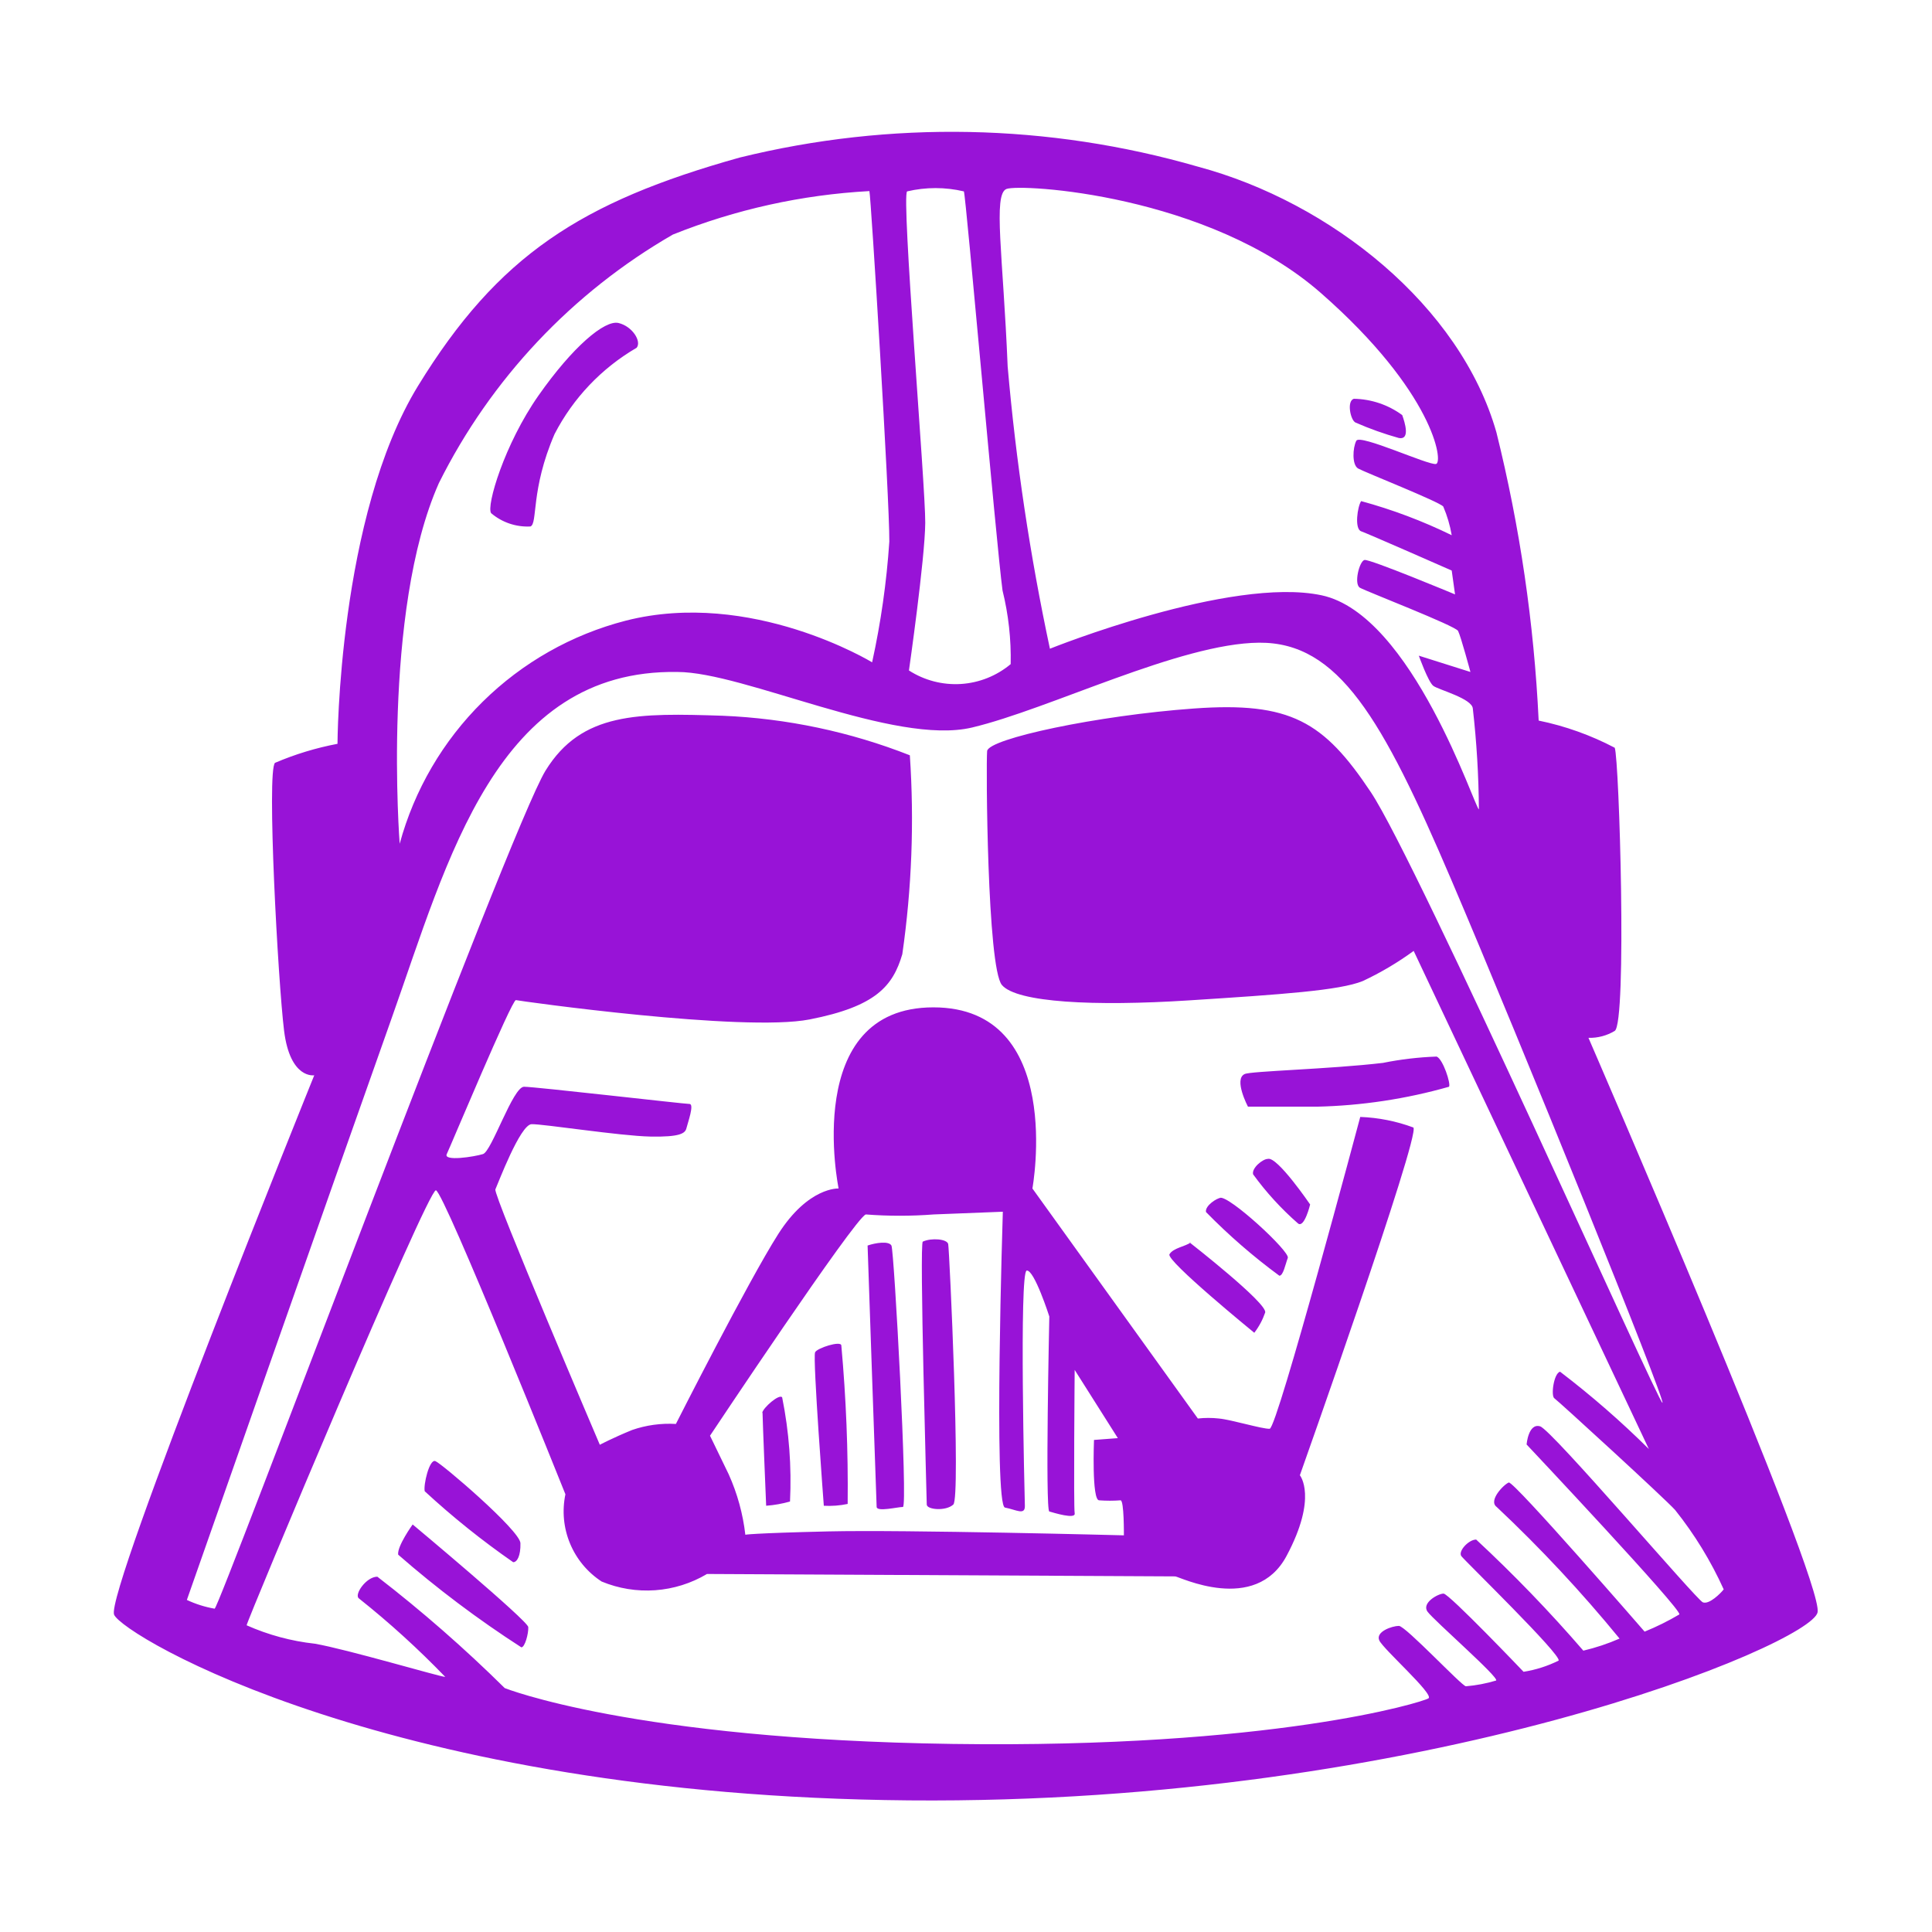
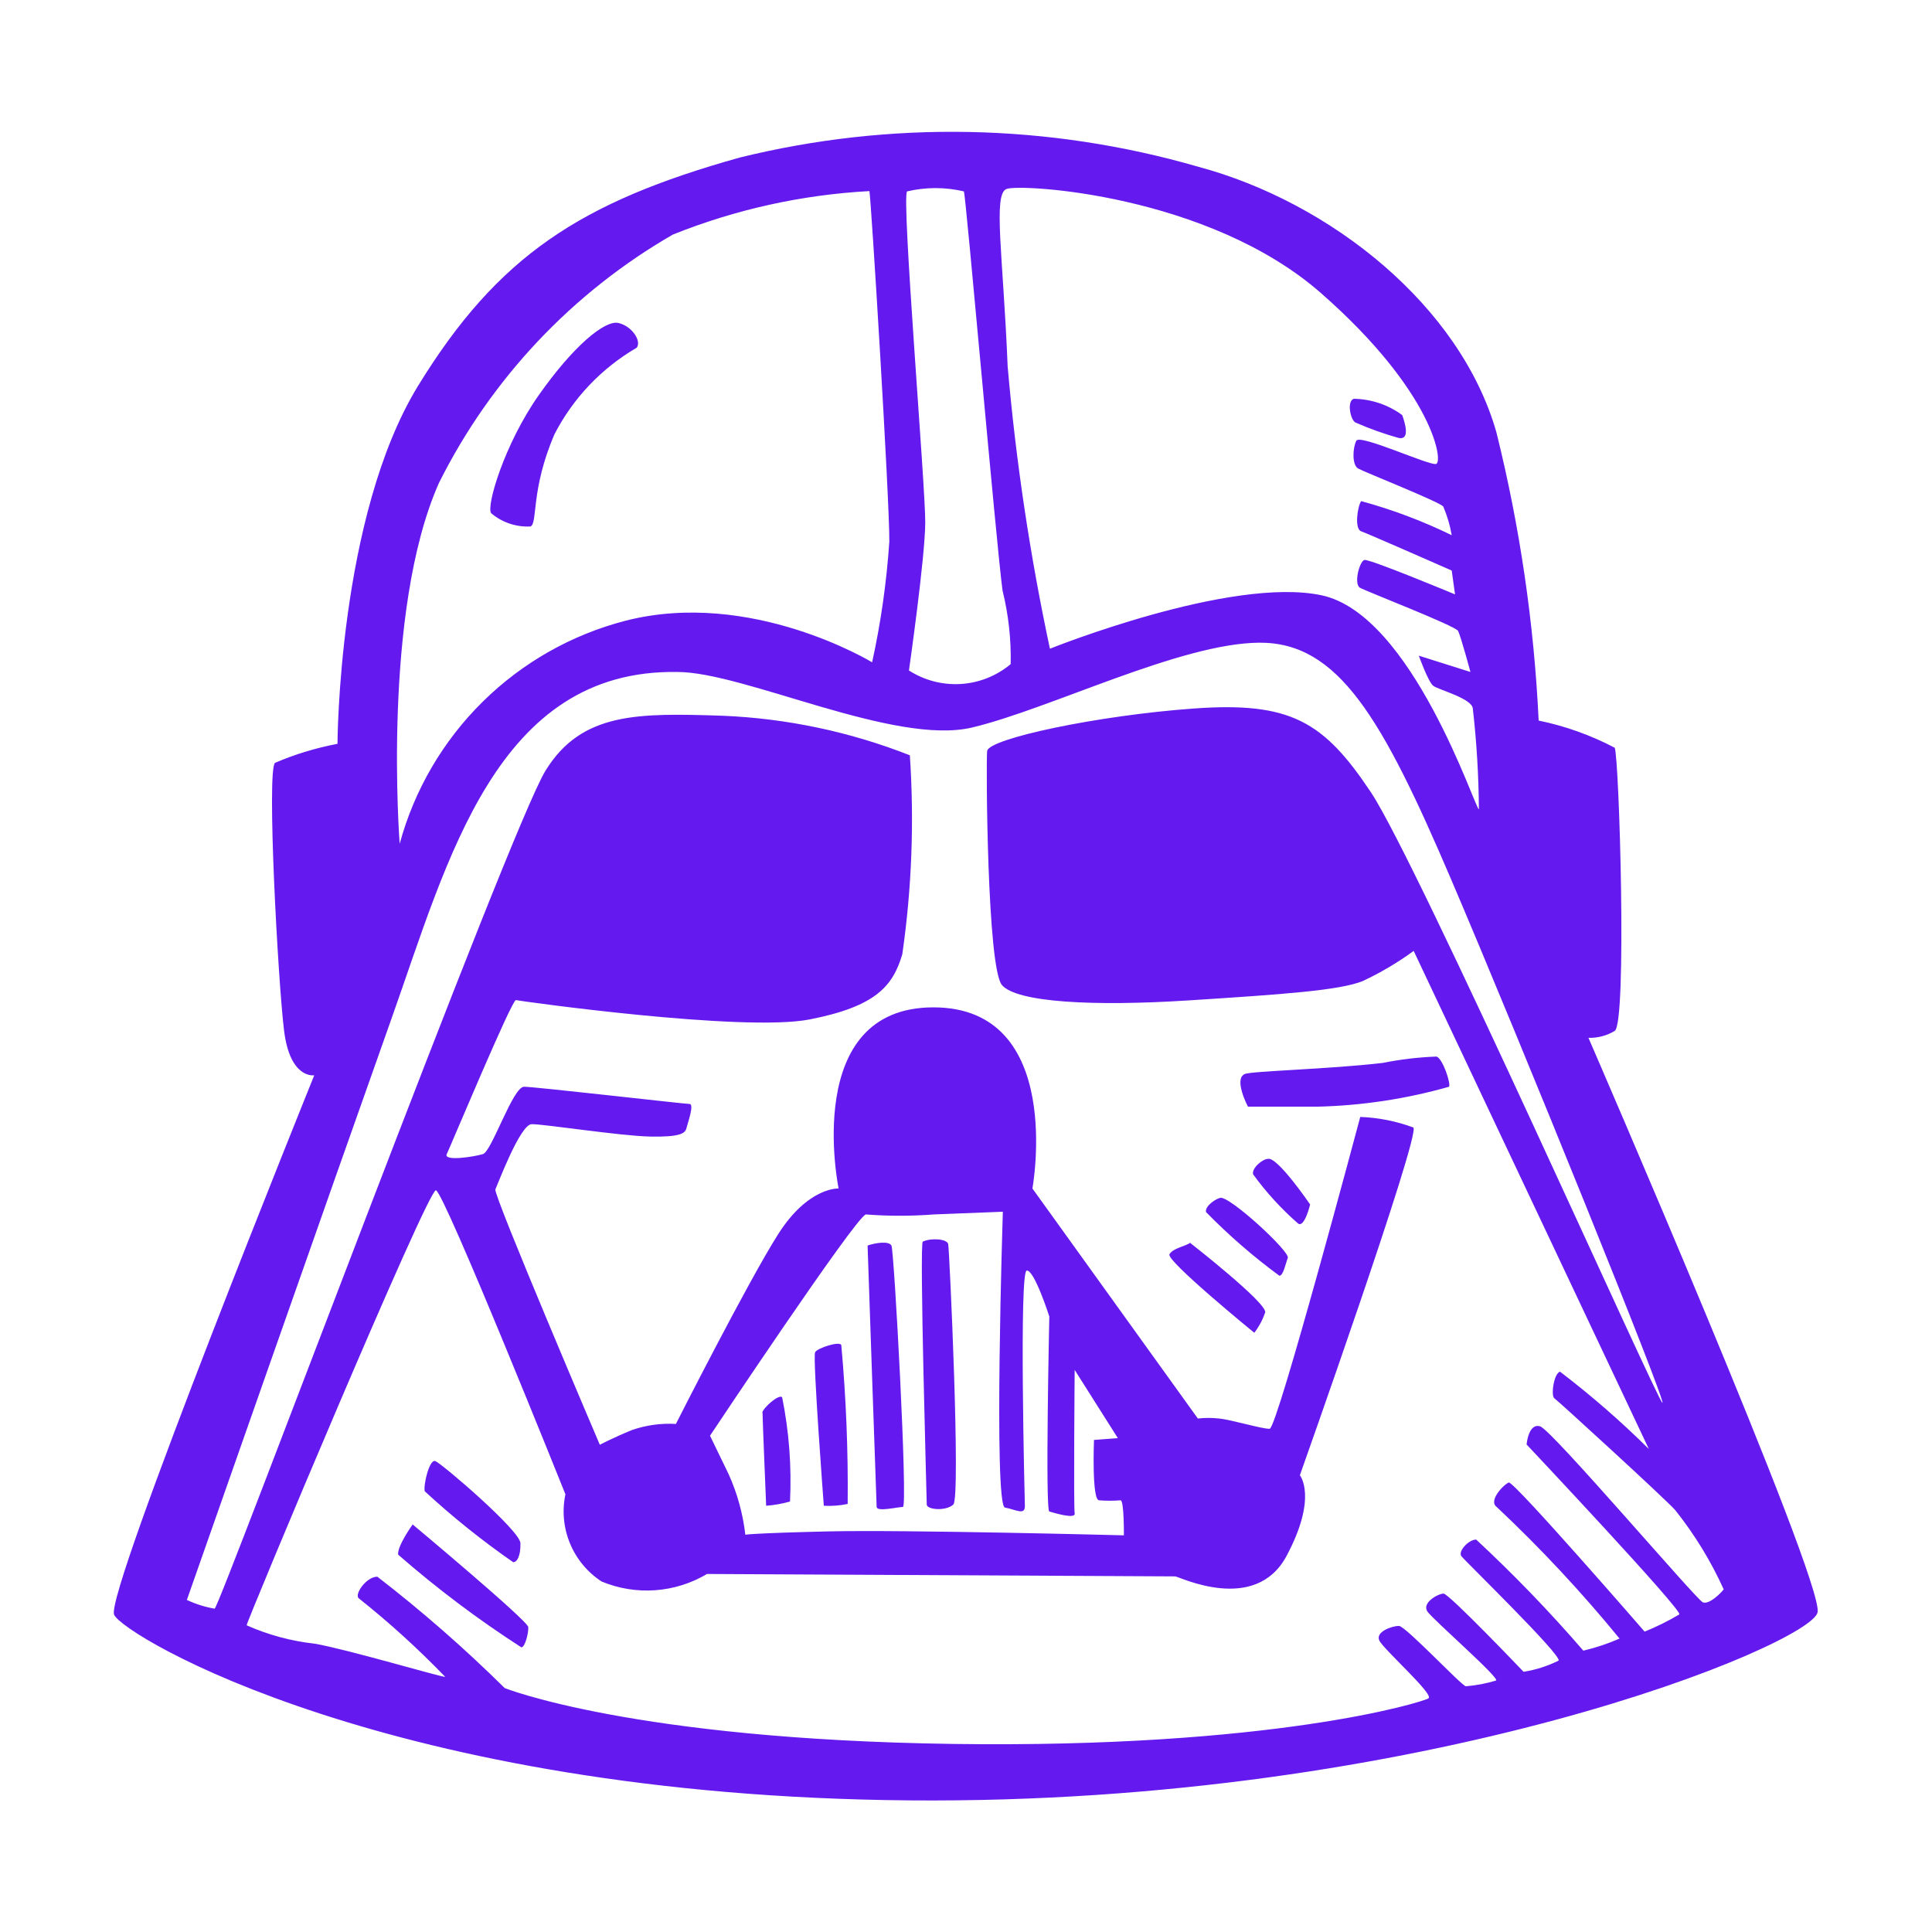
<svg xmlns="http://www.w3.org/2000/svg" width="128" height="128" viewBox="0 0 128 128" fill="none">
-   <path d="M105.24 68.76C105.852 68.776 106.456 68.617 106.98 68.3C107.8 67.78 107.28 50.3 106.98 49.54C105.393 48.706 103.696 48.1 101.94 47.74C101.634 41.297 100.696 34.9 99.14 28.64C96.76 20.28 88.18 13.4 79.36 11.04C69.467 8.183 58.998 7.976 49 10.44C38.5 13.38 33 16.92 27.7 25.56C22.4 34.2 22.36 49.28 22.36 49.28C20.939 49.549 19.55 49.971 18.22 50.54C17.66 51.06 18.42 65.04 18.82 68.28C19.22 71.52 20.82 71.24 20.82 71.24C20.82 71.24 6.94 105.58 7.56 106.98C8.18 108.38 25.86 118.98 60.22 119.28C94.58 119.58 120 108.92 120.42 106.82C120.84 104.72 105.24 68.76 105.24 68.76ZM66.68 12.52C67.6 12.16 80.04 12.86 87.52 19.42C95 25.98 95.64 30.64 95.14 30.74C94.64 30.84 90.1 28.74 89.86 29.2C89.62 29.66 89.56 30.8 89.98 31.04C90.4 31.28 95.36 33.24 95.62 33.56C95.881 34.169 96.069 34.807 96.18 35.46C94.256 34.519 92.247 33.762 90.18 33.2C89.94 33.54 89.72 35.04 90.18 35.2C90.64 35.36 96.18 37.8 96.18 37.8L96.4 39.38C96.4 39.38 90.74 37.02 90.4 37.1C90.06 37.18 89.68 38.7 90.1 38.94C90.52 39.18 96.42 41.46 96.6 41.8C96.78 42.14 97.42 44.52 97.42 44.52L94 43.44C94 43.44 94.62 45.18 94.96 45.44C95.3 45.7 97.56 46.28 97.58 46.96C97.832 49.171 97.965 51.395 97.98 53.62C97.74 53.62 93.58 40.72 87.56 39.44C81.54 38.16 69.56 42.98 69.56 42.98C68.242 36.81 67.307 30.565 66.76 24.28C66.46 16.94 65.78 12.88 66.68 12.52ZM60.1 12.68C61.337 12.389 62.623 12.389 63.86 12.68C64 13 66 36 66.42 39.12C66.814 40.716 66.996 42.357 66.96 44C66.028 44.779 64.871 45.24 63.659 45.316C62.447 45.391 61.242 45.077 60.22 44.42C60.22 44.42 61.28 37.04 61.3 34.64C61.32 32.24 59.7 12.94 60.1 12.68ZM29.08 32C32.518 25.11 37.909 19.385 44.58 15.54C48.733 13.875 53.132 12.902 57.6 12.66C57.7 12.98 58.94 33.12 58.92 35.88C58.74 38.571 58.359 41.245 57.78 43.88C57.78 43.88 49.78 39 41.46 41.12C37.881 42.042 34.61 43.896 31.979 46.492C29.348 49.087 27.45 52.334 26.48 55.9C26.48 55.9 25.28 40.54 29.08 32ZM112.82 106.16C112.4 106 102.82 94.74 102.04 94.5C101.26 94.26 101.14 95.7 101.14 95.7C101.14 95.7 111.5 106.7 111.26 106.96C110.523 107.397 109.754 107.778 108.96 108.1C108.96 108.1 100.28 98.1 99.96 98.22C99.64 98.34 98.58 99.42 99.16 99.84C102.06 102.566 104.779 105.479 107.3 108.56C106.526 108.899 105.723 109.166 104.9 109.36C102.67 106.778 100.3 104.321 97.8 102C97.3 102 96.58 102.78 96.82 103.1C97.06 103.42 103.5 109.68 103.26 110.02C102.529 110.384 101.747 110.633 100.94 110.76C100.94 110.76 96 105.58 95.64 105.58C95.28 105.58 94.16 106.2 94.58 106.78C95 107.36 99.36 111.16 99.12 111.34C98.469 111.536 97.798 111.664 97.12 111.72C96.86 111.72 93.12 107.72 92.68 107.72C92.24 107.72 91.12 108.1 91.38 108.68C91.64 109.26 95.04 112.26 94.64 112.52C94.24 112.78 84.3 115.84 63.12 115.54C41.94 115.24 33.44 111.84 33.44 111.84C30.779 109.211 27.961 106.746 25 104.46C24.26 104.46 23.44 105.66 23.78 105.9C25.799 107.506 27.71 109.243 29.5 111.1C29.18 111.1 22.96 109.26 20.86 108.9C19.299 108.729 17.775 108.318 16.34 107.68C16.34 107.42 28.34 78.78 28.88 78.86C29.42 78.94 37.46 99 37.46 99C37.231 100.093 37.337 101.23 37.766 102.261C38.194 103.293 38.924 104.171 39.86 104.78C40.982 105.246 42.197 105.443 43.409 105.357C44.621 105.27 45.796 104.901 46.84 104.28L77.86 104.44C78.1 104.44 83.16 106.98 85.24 103.08C87.32 99.18 86.12 97.74 86.12 97.74C86.12 97.74 94.12 75.2 93.64 74.7C92.512 74.28 91.323 74.044 90.12 74C90.12 74 84.62 94.64 84.12 94.66C83.62 94.68 81.6 94.06 80.76 93.98C80.295 93.928 79.825 93.928 79.36 93.98L68.4 78.74C68.4 78.74 70.6 66.74 61.84 66.74C53.08 66.74 55.56 78.74 55.56 78.74C55.56 78.74 53.56 78.62 51.56 81.76C49.56 84.9 44.78 94.34 44.78 94.34C43.797 94.283 42.811 94.418 41.88 94.74C40.56 95.28 39.74 95.72 39.74 95.72C39.74 95.72 32.66 79.14 32.82 78.8C32.98 78.46 34.46 74.5 35.22 74.48C35.98 74.46 41.08 75.26 43.08 75.3C45.08 75.34 45.4 75.08 45.48 74.74C45.56 74.4 46.02 73.14 45.68 73.14C45.34 73.14 35.46 72 34.72 72C33.98 72 32.58 76.28 32 76.46C31.42 76.64 29.36 76.96 29.6 76.46C29.84 75.96 33.92 66.2 34.18 66.26C34.44 66.32 49.24 68.4 53.64 67.54C58.04 66.68 59.16 65.32 59.78 63.22C60.408 58.856 60.576 54.439 60.28 50.04C56.321 48.482 52.13 47.597 47.88 47.42C42.3 47.24 38.54 47.16 36.14 51.06C33.74 54.96 14.56 106.48 14.22 106.58C13.584 106.469 12.965 106.274 12.38 106C12.38 106 22.2 78 25.94 67.48C29.68 56.96 32.88 44.32 44.88 44.52C49.3 44.52 59.26 49.42 64.4 48.2C69.54 46.98 78.18 42.62 83.42 42.58C88.66 42.54 91.56 47.54 96.14 58.26C100.72 68.98 110.42 92.94 110.14 92.94C109.86 92.94 93.94 57.16 90.82 52.48C87.7 47.8 85.5 46.48 79.1 46.94C72.7 47.4 65.48 48.94 65.4 49.76C65.32 50.58 65.4 64.1 66.38 65.26C67.36 66.42 72.5 66.68 78.74 66.28C84.98 65.88 88.74 65.62 90.28 65C91.469 64.444 92.601 63.774 93.66 63L109.24 96C107.393 94.168 105.428 92.458 103.36 90.88C102.94 90.98 102.74 92.48 102.98 92.64C103.22 92.8 110.32 99.3 110.98 100.04C112.268 101.653 113.349 103.42 114.2 105.3C114 105.56 113.24 106.32 112.82 106.16ZM66.58 99.88C67.32 100.02 67.92 100.42 67.9 99.76C67.88 99.1 67.52 84.26 68.02 84.18C68.52 84.1 69.52 87.22 69.52 87.22C69.52 87.22 69.24 100.06 69.52 100.14C69.8 100.22 71.28 100.68 71.2 100.26C71.12 99.84 71.2 90.76 71.2 90.76L74.06 95.28L72.48 95.4C72.48 95.4 72.32 99.4 72.82 99.4C73.293 99.435 73.767 99.435 74.24 99.4C74.48 99.4 74.46 101.72 74.46 101.72C74.46 101.72 59.94 101.34 54.86 101.46C49.78 101.58 49.38 101.68 49.38 101.68C49.222 100.298 48.851 98.949 48.28 97.68L47.04 95.12C47.04 95.12 56.62 80.72 57.36 80.46C58.858 80.575 60.362 80.575 61.86 80.46L66.44 80.28C66.44 80.28 65.82 99.72 66.58 99.88ZM61.14 82.26C60.9 82.26 61.4 99.34 61.4 99.68C61.4 100.02 62.66 100.14 63.16 99.68C63.66 99.22 62.9 82.76 62.82 82.42C62.74 82.08 61.7 82 61.14 82.26ZM57.48 82.52C57.48 82.52 58.06 99.5 58.08 99.84C58.1 100.18 59.48 99.84 59.82 99.84C60.16 99.84 59.24 82.84 59.06 82.52C58.88 82.2 58 82.34 57.48 82.52ZM54 89.6C53.84 90.02 54.58 99.76 54.58 99.76C55.11 99.79 55.641 99.75 56.16 99.64C56.197 96.135 56.056 92.631 55.74 89.14C55.72 88.8 54.1 89.32 54 89.6ZM50.52 93.6C50.52 94.02 50.76 99.76 50.76 99.76C51.295 99.72 51.824 99.626 52.34 99.48C52.453 97.167 52.278 94.85 51.82 92.58C51.64 92.32 50.56 93.26 50.5 93.6H50.52ZM95.18 70C93.984 70.043 92.793 70.183 91.62 70.42C88.04 70.84 82.84 70.96 82.46 71.16C81.72 71.5 82.68 73.32 82.68 73.32C82.68 73.32 84.34 73.32 87.26 73.32C90.218 73.253 93.155 72.809 96 72C96.14 71.82 95.6 70.16 95.18 70ZM84 76.78C83.66 76.78 82.92 77.38 83.02 77.8C83.888 78.995 84.888 80.088 86 81.06C86.42 81.38 86.8 79.8 86.8 79.8C86.8 79.8 84.62 76.6 84 76.78ZM80.88 79.36C80.64 79.36 79.82 79.88 79.9 80.3C81.403 81.836 83.028 83.247 84.76 84.52C85.02 84.52 85.16 83.76 85.32 83.34C85.48 82.92 81.4 79.16 80.82 79.36H80.88ZM78.88 82.32C78.54 82.58 77.72 82.68 77.48 83.1C77.24 83.52 83.1 88.3 83.1 88.3C83.411 87.895 83.654 87.443 83.82 86.96C84 86.36 78.82 82.32 78.82 82.32H78.88ZM34 103.5C34.26 103.5 34.5 103.08 34.48 102.24C34.46 101.4 29.24 96.94 28.84 96.8C28.44 96.66 28.04 98.4 28.14 98.8C29.982 100.501 31.94 102.071 34 103.5ZM27.34 101C27.34 101 26.3 102.44 26.38 103C28.947 105.242 31.675 107.294 34.54 109.14C34.78 109.14 35.02 108.22 35 107.8C34.98 107.38 27.34 101 27.34 101ZM35.14 34.88C35.64 34.7 35.14 32.46 36.74 28.76C37.972 26.374 39.859 24.39 42.18 23.04C42.52 22.62 41.9 21.62 40.98 21.4C40.06 21.18 37.94 22.98 35.68 26.2C33.42 29.42 32.2 33.54 32.54 34C33.263 34.614 34.193 34.929 35.14 34.88ZM89.82 28C90.748 28.407 91.704 28.747 92.68 29.02C93.44 29.16 93.08 28 92.9 27.5C91.971 26.818 90.853 26.441 89.7 26.42C89.2 26.56 89.48 27.88 89.82 28Z" fill="#9813D7" />
+   <path d="M105.24 68.76C105.852 68.776 106.456 68.617 106.98 68.3C107.8 67.78 107.28 50.3 106.98 49.54C105.393 48.706 103.696 48.1 101.94 47.74C101.634 41.297 100.696 34.9 99.14 28.64C96.76 20.28 88.18 13.4 79.36 11.04C69.467 8.183 58.998 7.976 49 10.44C38.5 13.38 33 16.92 27.7 25.56C22.4 34.2 22.36 49.28 22.36 49.28C20.939 49.549 19.55 49.971 18.22 50.54C17.66 51.06 18.42 65.04 18.82 68.28C19.22 71.52 20.82 71.24 20.82 71.24C20.82 71.24 6.94 105.58 7.56 106.98C8.18 108.38 25.86 118.98 60.22 119.28C94.58 119.58 120 108.92 120.42 106.82C120.84 104.72 105.24 68.76 105.24 68.76ZM66.68 12.52C67.6 12.16 80.04 12.86 87.52 19.42C95 25.98 95.64 30.64 95.14 30.74C94.64 30.84 90.1 28.74 89.86 29.2C89.62 29.66 89.56 30.8 89.98 31.04C90.4 31.28 95.36 33.24 95.62 33.56C95.881 34.169 96.069 34.807 96.18 35.46C94.256 34.519 92.247 33.762 90.18 33.2C89.94 33.54 89.72 35.04 90.18 35.2C90.64 35.36 96.18 37.8 96.18 37.8L96.4 39.38C96.4 39.38 90.74 37.02 90.4 37.1C90.06 37.18 89.68 38.7 90.1 38.94C90.52 39.18 96.42 41.46 96.6 41.8C96.78 42.14 97.42 44.52 97.42 44.52L94 43.44C94 43.44 94.62 45.18 94.96 45.44C95.3 45.7 97.56 46.28 97.58 46.96C97.832 49.171 97.965 51.395 97.98 53.62C97.74 53.62 93.58 40.72 87.56 39.44C81.54 38.16 69.56 42.98 69.56 42.98C68.242 36.81 67.307 30.565 66.76 24.28C66.46 16.94 65.78 12.88 66.68 12.52ZM60.1 12.68C61.337 12.389 62.623 12.389 63.86 12.68C64 13 66 36 66.42 39.12C66.814 40.716 66.996 42.357 66.96 44C66.028 44.779 64.871 45.24 63.659 45.316C62.447 45.391 61.242 45.077 60.22 44.42C60.22 44.42 61.28 37.04 61.3 34.64C61.32 32.24 59.7 12.94 60.1 12.68ZM29.08 32C32.518 25.11 37.909 19.385 44.58 15.54C48.733 13.875 53.132 12.902 57.6 12.66C57.7 12.98 58.94 33.12 58.92 35.88C58.74 38.571 58.359 41.245 57.78 43.88C57.78 43.88 49.78 39 41.46 41.12C37.881 42.042 34.61 43.896 31.979 46.492C29.348 49.087 27.45 52.334 26.48 55.9C26.48 55.9 25.28 40.54 29.08 32ZM112.82 106.16C112.4 106 102.82 94.74 102.04 94.5C101.26 94.26 101.14 95.7 101.14 95.7C101.14 95.7 111.5 106.7 111.26 106.96C110.523 107.397 109.754 107.778 108.96 108.1C108.96 108.1 100.28 98.1 99.96 98.22C99.64 98.34 98.58 99.42 99.16 99.84C102.06 102.566 104.779 105.479 107.3 108.56C106.526 108.899 105.723 109.166 104.9 109.36C102.67 106.778 100.3 104.321 97.8 102C97.3 102 96.58 102.78 96.82 103.1C97.06 103.42 103.5 109.68 103.26 110.02C102.529 110.384 101.747 110.633 100.94 110.76C100.94 110.76 96 105.58 95.64 105.58C95.28 105.58 94.16 106.2 94.58 106.78C95 107.36 99.36 111.16 99.12 111.34C98.469 111.536 97.798 111.664 97.12 111.72C96.86 111.72 93.12 107.72 92.68 107.72C92.24 107.72 91.12 108.1 91.38 108.68C91.64 109.26 95.04 112.26 94.64 112.52C94.24 112.78 84.3 115.84 63.12 115.54C41.94 115.24 33.44 111.84 33.44 111.84C30.779 109.211 27.961 106.746 25 104.46C24.26 104.46 23.44 105.66 23.78 105.9C25.799 107.506 27.71 109.243 29.5 111.1C29.18 111.1 22.96 109.26 20.86 108.9C19.299 108.729 17.775 108.318 16.34 107.68C16.34 107.42 28.34 78.78 28.88 78.86C29.42 78.94 37.46 99 37.46 99C37.231 100.093 37.337 101.23 37.766 102.261C38.194 103.293 38.924 104.171 39.86 104.78C40.982 105.246 42.197 105.443 43.409 105.357C44.621 105.27 45.796 104.901 46.84 104.28L77.86 104.44C78.1 104.44 83.16 106.98 85.24 103.08C87.32 99.18 86.12 97.74 86.12 97.74C86.12 97.74 94.12 75.2 93.64 74.7C92.512 74.28 91.323 74.044 90.12 74C90.12 74 84.62 94.64 84.12 94.66C83.62 94.68 81.6 94.06 80.76 93.98C80.295 93.928 79.825 93.928 79.36 93.98L68.4 78.74C68.4 78.74 70.6 66.74 61.84 66.74C53.08 66.74 55.56 78.74 55.56 78.74C55.56 78.74 53.56 78.62 51.56 81.76C49.56 84.9 44.78 94.34 44.78 94.34C43.797 94.283 42.811 94.418 41.88 94.74C40.56 95.28 39.74 95.72 39.74 95.72C39.74 95.72 32.66 79.14 32.82 78.8C32.98 78.46 34.46 74.5 35.22 74.48C35.98 74.46 41.08 75.26 43.08 75.3C45.08 75.34 45.4 75.08 45.48 74.74C45.56 74.4 46.02 73.14 45.68 73.14C45.34 73.14 35.46 72 34.72 72C33.98 72 32.58 76.28 32 76.46C31.42 76.64 29.36 76.96 29.6 76.46C29.84 75.96 33.92 66.2 34.18 66.26C34.44 66.32 49.24 68.4 53.64 67.54C58.04 66.68 59.16 65.32 59.78 63.22C60.408 58.856 60.576 54.439 60.28 50.04C56.321 48.482 52.13 47.597 47.88 47.42C42.3 47.24 38.54 47.16 36.14 51.06C33.74 54.96 14.56 106.48 14.22 106.58C13.584 106.469 12.965 106.274 12.38 106C12.38 106 22.2 78 25.94 67.48C29.68 56.96 32.88 44.32 44.88 44.52C49.3 44.52 59.26 49.42 64.4 48.2C69.54 46.98 78.18 42.62 83.42 42.58C88.66 42.54 91.56 47.54 96.14 58.26C100.72 68.98 110.42 92.94 110.14 92.94C109.86 92.94 93.94 57.16 90.82 52.48C87.7 47.8 85.5 46.48 79.1 46.94C72.7 47.4 65.48 48.94 65.4 49.76C65.32 50.58 65.4 64.1 66.38 65.26C67.36 66.42 72.5 66.68 78.74 66.28C84.98 65.88 88.74 65.62 90.28 65C91.469 64.444 92.601 63.774 93.66 63L109.24 96C107.393 94.168 105.428 92.458 103.36 90.88C102.94 90.98 102.74 92.48 102.98 92.64C103.22 92.8 110.32 99.3 110.98 100.04C112.268 101.653 113.349 103.42 114.2 105.3C114 105.56 113.24 106.32 112.82 106.16ZM66.58 99.88C67.32 100.02 67.92 100.42 67.9 99.76C67.88 99.1 67.52 84.26 68.02 84.18C68.52 84.1 69.52 87.22 69.52 87.22C69.52 87.22 69.24 100.06 69.52 100.14C69.8 100.22 71.28 100.68 71.2 100.26C71.12 99.84 71.2 90.76 71.2 90.76L74.06 95.28L72.48 95.4C72.48 95.4 72.32 99.4 72.82 99.4C73.293 99.435 73.767 99.435 74.24 99.4C74.48 99.4 74.46 101.72 74.46 101.72C74.46 101.72 59.94 101.34 54.86 101.46C49.78 101.58 49.38 101.68 49.38 101.68C49.222 100.298 48.851 98.949 48.28 97.68L47.04 95.12C47.04 95.12 56.62 80.72 57.36 80.46C58.858 80.575 60.362 80.575 61.86 80.46L66.44 80.28C66.44 80.28 65.82 99.72 66.58 99.88ZM61.14 82.26C60.9 82.26 61.4 99.34 61.4 99.68C61.4 100.02 62.66 100.14 63.16 99.68C63.66 99.22 62.9 82.76 62.82 82.42C62.74 82.08 61.7 82 61.14 82.26ZM57.48 82.52C57.48 82.52 58.06 99.5 58.08 99.84C58.1 100.18 59.48 99.84 59.82 99.84C60.16 99.84 59.24 82.84 59.06 82.52C58.88 82.2 58 82.34 57.48 82.52ZM54 89.6C53.84 90.02 54.58 99.76 54.58 99.76C55.11 99.79 55.641 99.75 56.16 99.64C56.197 96.135 56.056 92.631 55.74 89.14C55.72 88.8 54.1 89.32 54 89.6ZM50.52 93.6C50.52 94.02 50.76 99.76 50.76 99.76C51.295 99.72 51.824 99.626 52.34 99.48C52.453 97.167 52.278 94.85 51.82 92.58C51.64 92.32 50.56 93.26 50.5 93.6H50.52ZM95.18 70C93.984 70.043 92.793 70.183 91.62 70.42C88.04 70.84 82.84 70.96 82.46 71.16C81.72 71.5 82.68 73.32 82.68 73.32C82.68 73.32 84.34 73.32 87.26 73.32C90.218 73.253 93.155 72.809 96 72C96.14 71.82 95.6 70.16 95.18 70ZM84 76.78C83.66 76.78 82.92 77.38 83.02 77.8C83.888 78.995 84.888 80.088 86 81.06C86.42 81.38 86.8 79.8 86.8 79.8C86.8 79.8 84.62 76.6 84 76.78ZM80.88 79.36C80.64 79.36 79.82 79.88 79.9 80.3C81.403 81.836 83.028 83.247 84.76 84.52C85.02 84.52 85.16 83.76 85.32 83.34C85.48 82.92 81.4 79.16 80.82 79.36H80.88ZM78.88 82.32C78.54 82.58 77.72 82.68 77.48 83.1C77.24 83.52 83.1 88.3 83.1 88.3C83.411 87.895 83.654 87.443 83.82 86.96C84 86.36 78.82 82.32 78.82 82.32H78.88ZM34 103.5C34.26 103.5 34.5 103.08 34.48 102.24C34.46 101.4 29.24 96.94 28.84 96.8C28.44 96.66 28.04 98.4 28.14 98.8C29.982 100.501 31.94 102.071 34 103.5ZM27.34 101C27.34 101 26.3 102.44 26.38 103C28.947 105.242 31.675 107.294 34.54 109.14C34.78 109.14 35.02 108.22 35 107.8C34.98 107.38 27.34 101 27.34 101ZM35.14 34.88C35.64 34.7 35.14 32.46 36.74 28.76C37.972 26.374 39.859 24.39 42.18 23.04C42.52 22.62 41.9 21.62 40.98 21.4C40.06 21.18 37.94 22.98 35.68 26.2C33.42 29.42 32.2 33.54 32.54 34C33.263 34.614 34.193 34.929 35.14 34.88ZM89.82 28C90.748 28.407 91.704 28.747 92.68 29.02C93.44 29.16 93.08 28 92.9 27.5C91.971 26.818 90.853 26.441 89.7 26.42C89.2 26.56 89.48 27.88 89.82 28Z" fill="#641AEE" />
</svg>
